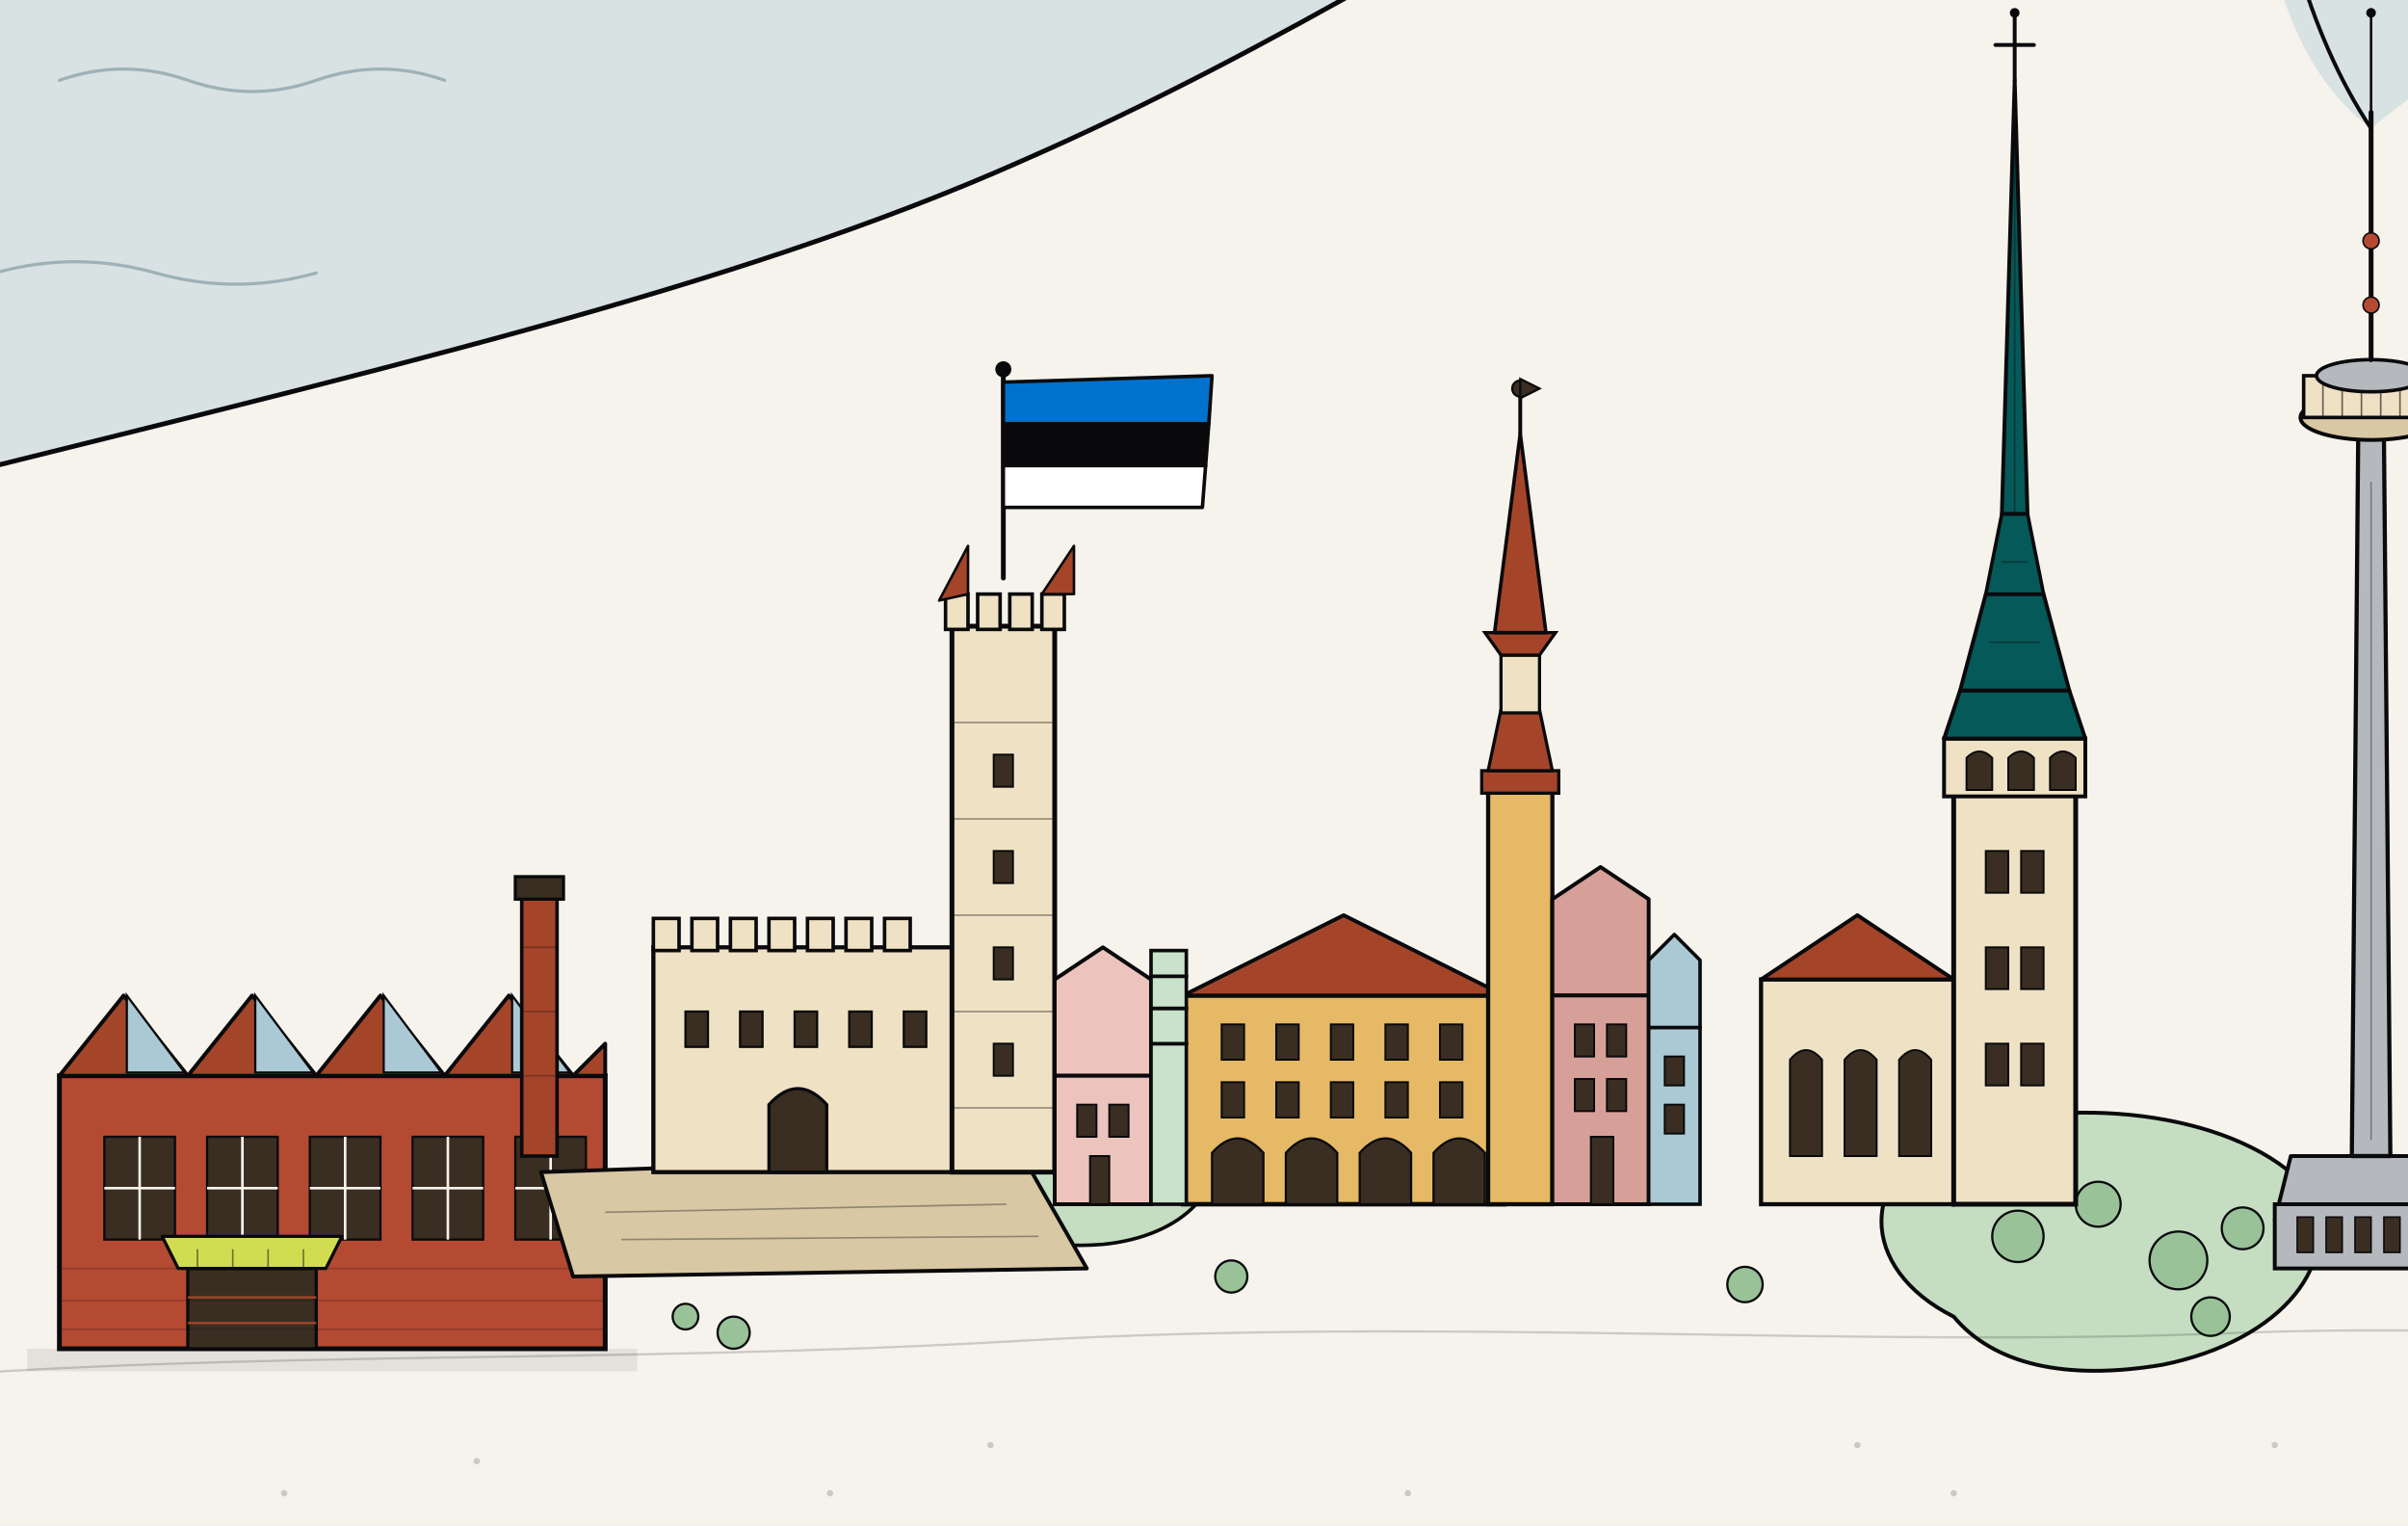
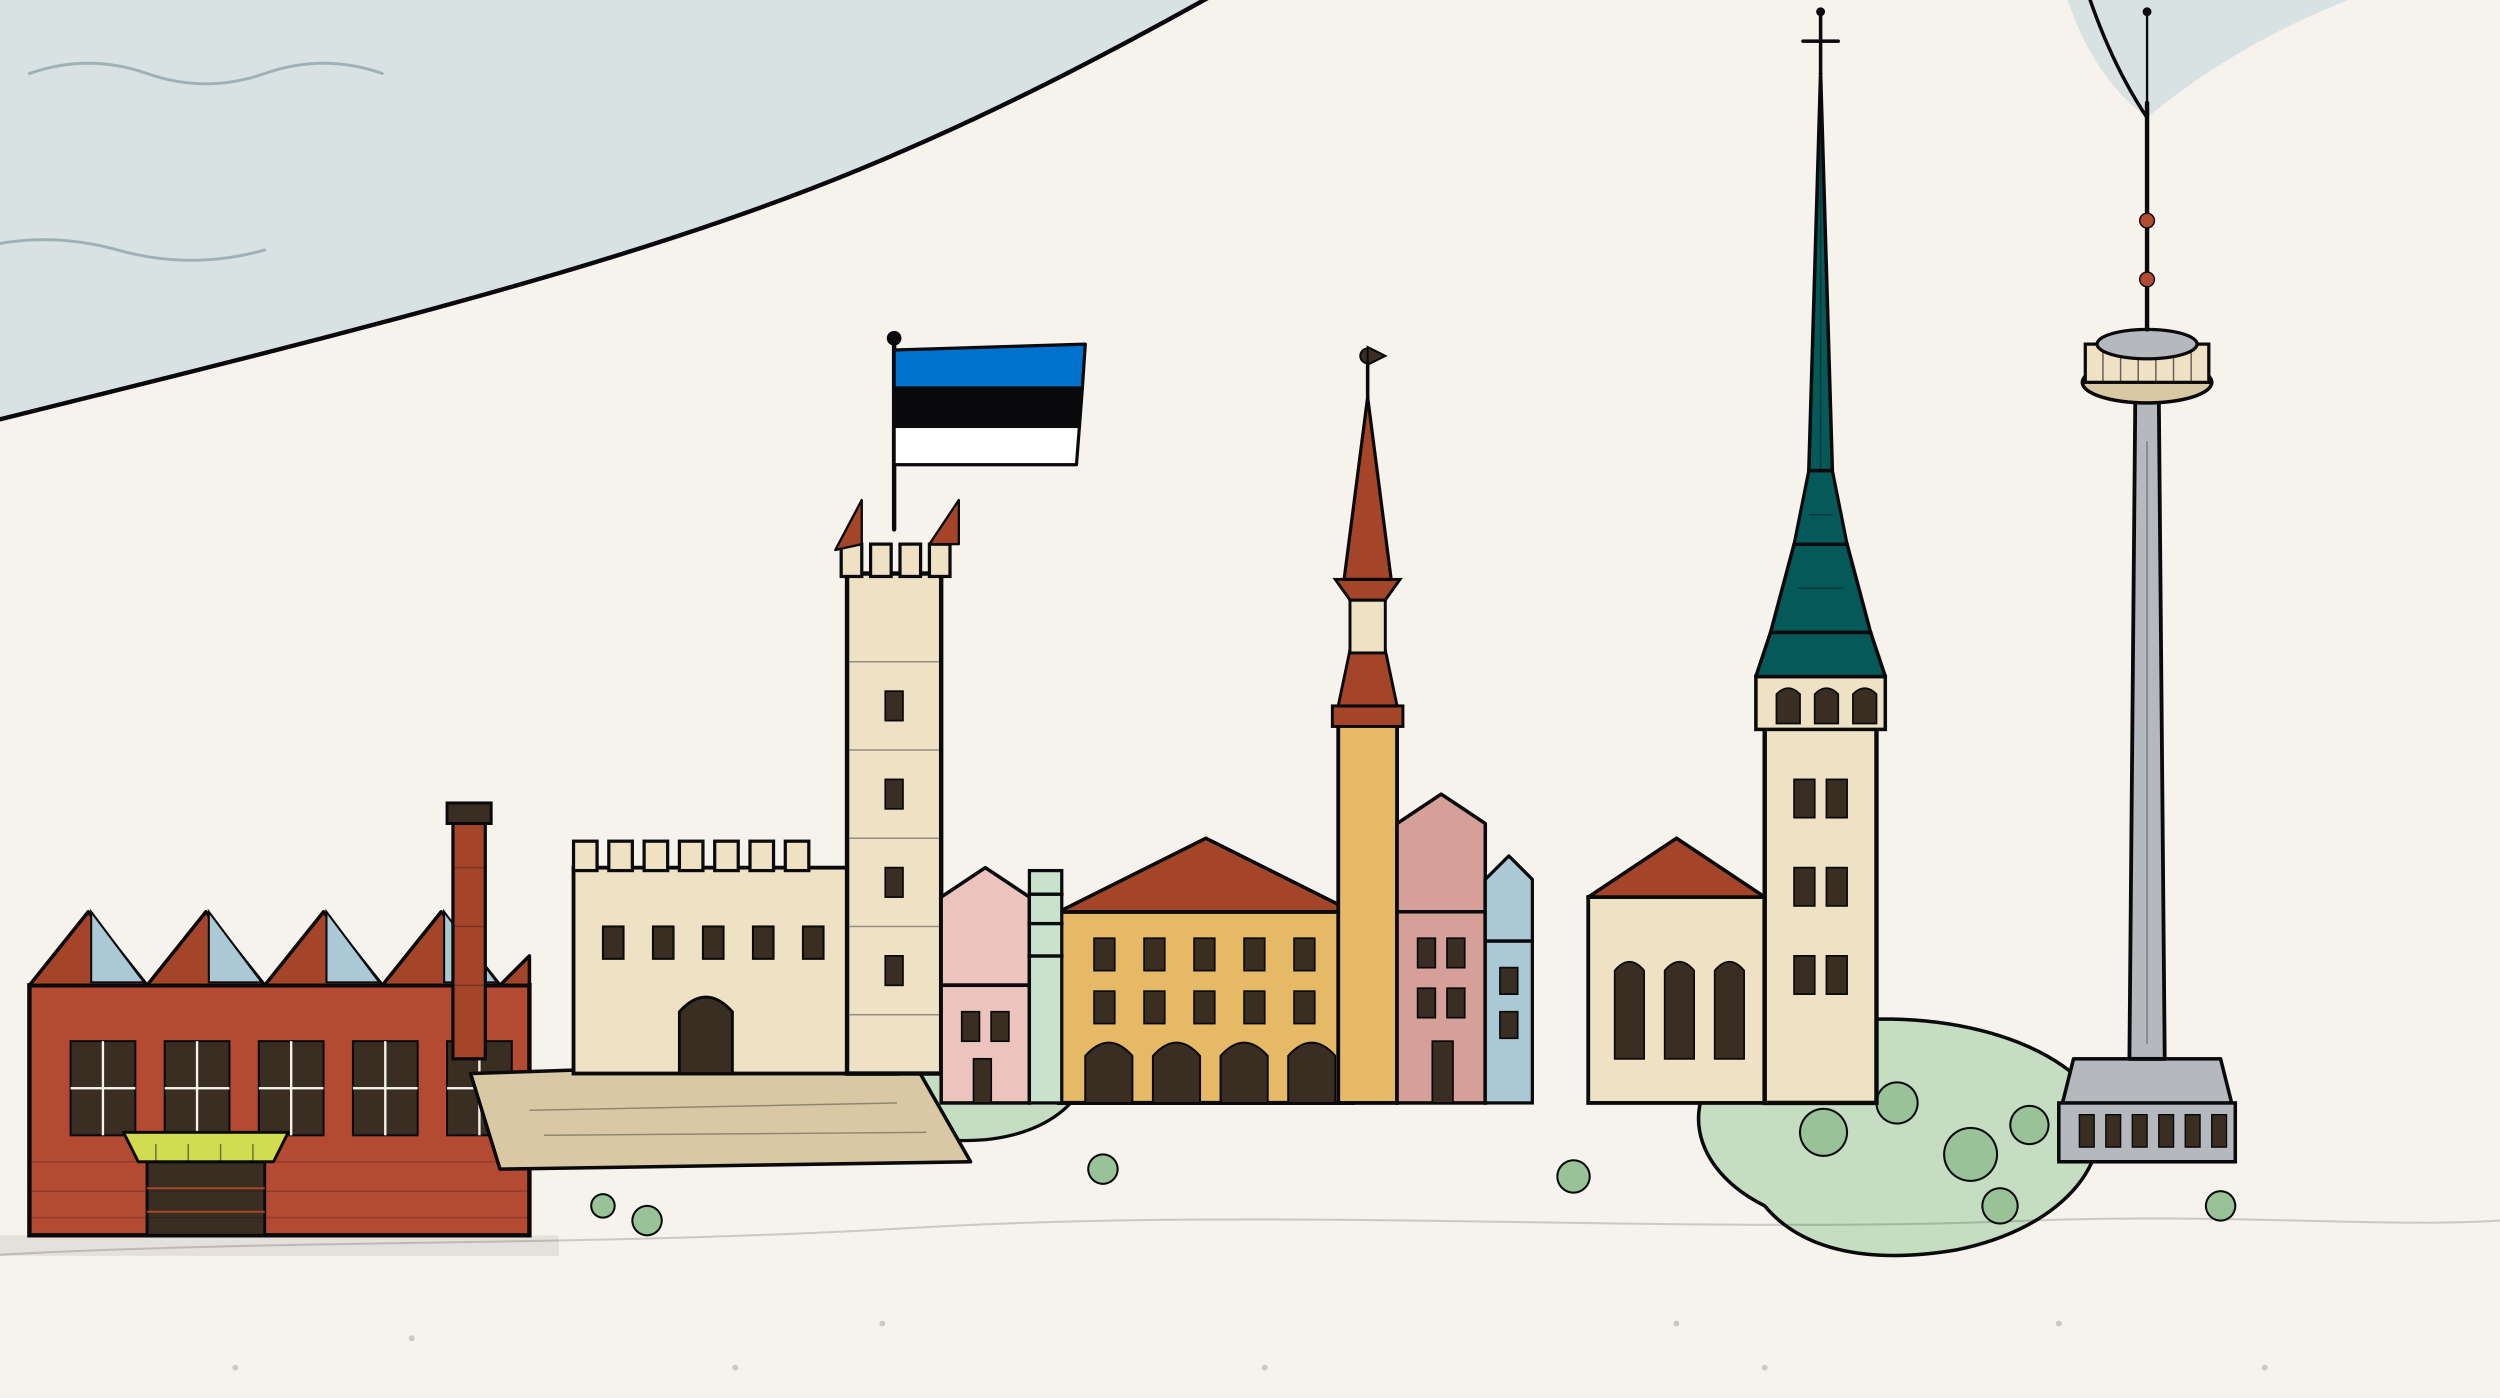
- <svg xmlns="http://www.w3.org/2000/svg" viewBox="83 150 1500 950" preserveAspectRatio="xMidYMid slice">
+ <svg xmlns="http://www.w3.org/2000/svg" viewBox="100 150 1700 950" preserveAspectRatio="xMidYMid slice">
  <rect width="1800" height="1200" fill="#f6f3ec" />
  <path d="M 0 0 L 1180 0 C 1020 90 880 180 720 250 C 540 330 320 380 0 460 Z" fill="#d9e2e3" />
  <path d="M 1800 0 L 1800 120 C 1700 140 1620 180 1560 230 C 1520 200 1500 150 1490 80 L 1490 0 Z" fill="#d9e2e3" />
  <g fill="none" stroke="#6e8a90" stroke-width="2" stroke-linecap="round" opacity="0.55">
    <path d="M 120 200 q 40 -14 80 0 t 80 0 t 80 0" stroke-dasharray="0 0" />
    <path d="M 80 320 q 50 -14 100 0 t 100 0" />
    <path d="M 460 140 q 36 -12 72 0 t 72 0" />
    <path d="M 760 80 q 30 -10 60 0 t 60 0" />
  </g>
  <path d="M 0 460 C 320 380 540 330 720 250 C 880 180 1020 90 1180 0" fill="none" stroke="#0a0a0c" stroke-width="3" stroke-linejoin="round" stroke-linecap="round" />
  <path d="M 1490 0 C 1500 90 1520 170 1560 230" fill="none" stroke="#0a0a0c" stroke-width="2.4" stroke-linejoin="round" />
  <path d="M 700 900 C 660 870 660 830 700 810 C 760 800 810 810 840 850 C 850 890 820 920 770 925 C 730 928 710 920 700 900 Z" fill="#c5dec2" stroke="#0a0a0c" stroke-width="2.2" stroke-linejoin="round" />
  <path d="M 1300 970 C 1240 940 1240 880 1300 855 C 1380 830 1480 845 1520 890 C 1545 935 1505 985 1430 1000 C 1370 1010 1325 1000 1300 970 Z" fill="#c5dec2" stroke="#0a0a0c" stroke-width="2.4" stroke-linejoin="round" />
  <g fill="#99c298" stroke="#0a0a0c" stroke-width="1.4">
    <circle cx="760" cy="870" r="14" />
    <circle cx="790" cy="855" r="11" />
    <circle cx="1340" cy="920" r="16" />
    <circle cx="1390" cy="900" r="14" />
    <circle cx="1440" cy="935" r="18" />
    <circle cx="1480" cy="915" r="13" />
  </g>
  <path d="M 0 1010 C 240 990 460 1000 720 985 C 980 970 1240 990 1480 980 C 1620 975 1720 985 1800 980" fill="none" stroke="#0a0a0c" stroke-width="1.4" opacity="0.18" />
  <g>
    <rect x="100" y="990" width="380" height="14" fill="#0a0a0c" opacity="0.08" />
    <rect x="120" y="820" width="340" height="170" fill="#b54a32" stroke="#0a0a0c" stroke-width="3" />
    <path d="M 120 820 L 160 770 L 200 820 L 240 770 L 280 820 L 320 770 L 360 820 L 400 770 L 440 820 L 460 800 L 460 820 Z" fill="#a4452a" stroke="#0a0a0c" stroke-width="2.4" stroke-linejoin="round" />
    <g stroke="#0a0a0c" stroke-width="1.4" fill="#aac9d4">
      <path d="M 162 770 L 162 818 L 198 818 Z" />
      <path d="M 242 770 L 242 818 L 278 818 Z" />
      <path d="M 322 770 L 322 818 L 358 818 Z" />
      <path d="M 402 770 L 402 818 L 438 818 Z" />
    </g>
    <g fill="#3a2e22" stroke="#0a0a0c" stroke-width="1.4">
      <rect x="148" y="858" width="44" height="64" />
      <rect x="212" y="858" width="44" height="64" />
      <rect x="276" y="858" width="44" height="64" />
      <rect x="340" y="858" width="44" height="64" />
      <rect x="404" y="858" width="44" height="64" />
    </g>
    <g stroke="#f6f3ec" stroke-width="1.6">
      <line x1="170" y1="858" x2="170" y2="922" />
      <line x1="148" y1="890" x2="192" y2="890" />
      <line x1="234" y1="858" x2="234" y2="922" />
      <line x1="212" y1="890" x2="256" y2="890" />
      <line x1="298" y1="858" x2="298" y2="922" />
      <line x1="276" y1="890" x2="320" y2="890" />
      <line x1="362" y1="858" x2="362" y2="922" />
      <line x1="340" y1="890" x2="384" y2="890" />
      <line x1="426" y1="858" x2="426" y2="922" />
      <line x1="404" y1="890" x2="448" y2="890" />
    </g>
    <rect x="200" y="940" width="80" height="50" fill="#3a2e22" stroke="#0a0a0c" stroke-width="2" />
    <g stroke="#a4452a" stroke-width="1.4">
      <line x1="200" y1="958" x2="280" y2="958" />
      <line x1="200" y1="974" x2="280" y2="974" />
    </g>
    <path d="M 184 920 L 296 920 L 286 940 L 194 940 Z" fill="#d2dc50" stroke="#0a0a0c" stroke-width="2" stroke-linejoin="round" />
    <g stroke="#0a0a0c" stroke-width="1" opacity="0.5">
      <line x1="206" y1="928" x2="206" y2="940" />
      <line x1="228" y1="928" x2="228" y2="940" />
      <line x1="250" y1="928" x2="250" y2="940" />
      <line x1="272" y1="928" x2="272" y2="940" />
    </g>
    <g stroke="#0a0a0c" stroke-width="1" opacity="0.22">
      <line x1="120" y1="940" x2="200" y2="940" />
      <line x1="280" y1="940" x2="460" y2="940" />
      <line x1="120" y1="960" x2="460" y2="960" />
      <line x1="120" y1="978" x2="460" y2="978" />
    </g>
    <rect x="408" y="700" width="22" height="170" fill="#a4452a" stroke="#0a0a0c" stroke-width="2.2" />
    <rect x="404" y="696" width="30" height="14" fill="#3a2e22" stroke="#0a0a0c" stroke-width="2" />
    <g stroke="#0a0a0c" stroke-width="1" opacity="0.3">
      <line x1="408" y1="740" x2="430" y2="740" />
      <line x1="408" y1="780" x2="430" y2="780" />
      <line x1="408" y1="820" x2="430" y2="820" />
    </g>
  </g>
  <g>
    <path d="M 420 880 L 720 870 L 740 905 L 760 940 L 440 945 Z" fill="#d8c8a4" stroke="#0a0a0c" stroke-width="2.4" stroke-linejoin="round" />
    <g stroke="#0a0a0c" stroke-width="1" opacity="0.35">
      <line x1="460" y1="905" x2="710" y2="900" />
      <line x1="470" y1="922" x2="730" y2="920" />
    </g>
    <rect x="490" y="740" width="220" height="140" fill="#efe1c4" stroke="#0a0a0c" stroke-width="2.6" />
    <g fill="#efe1c4" stroke="#0a0a0c" stroke-width="2.2">
      <rect x="490" y="722" width="16" height="20" />
      <rect x="514" y="722" width="16" height="20" />
      <rect x="538" y="722" width="16" height="20" />
      <rect x="562" y="722" width="16" height="20" />
      <rect x="586" y="722" width="16" height="20" />
      <rect x="610" y="722" width="16" height="20" />
      <rect x="634" y="722" width="16" height="20" />
    </g>
    <g fill="#3a2e22" stroke="#0a0a0c" stroke-width="1.4">
      <rect x="510" y="780" width="14" height="22" />
      <rect x="544" y="780" width="14" height="22" />
      <rect x="578" y="780" width="14" height="22" />
      <rect x="612" y="780" width="14" height="22" />
      <rect x="646" y="780" width="14" height="22" />
    </g>
    <path d="M 562 880 L 562 838 Q 580 818 598 838 L 598 880 Z" fill="#3a2e22" stroke="#0a0a0c" stroke-width="2" />
    <rect x="676" y="540" width="64" height="340" fill="#efe1c4" stroke="#0a0a0c" stroke-width="3" />
    <g stroke="#0a0a0c" stroke-width="1" opacity="0.4">
      <line x1="676" y1="600" x2="740" y2="600" />
      <line x1="676" y1="660" x2="740" y2="660" />
      <line x1="676" y1="720" x2="740" y2="720" />
      <line x1="676" y1="780" x2="740" y2="780" />
      <line x1="676" y1="840" x2="740" y2="840" />
    </g>
    <g fill="#3a2e22" stroke="#0a0a0c" stroke-width="1.2">
      <rect x="702" y="620" width="12" height="20" />
      <rect x="702" y="680" width="12" height="20" />
      <rect x="702" y="740" width="12" height="20" />
      <rect x="702" y="800" width="12" height="20" />
    </g>
    <g fill="#efe1c4" stroke="#0a0a0c" stroke-width="2.2">
      <rect x="672" y="520" width="14" height="22" />
      <rect x="692" y="520" width="14" height="22" />
      <rect x="712" y="520" width="14" height="22" />
      <rect x="732" y="520" width="14" height="22" />
    </g>
    <polygon points="668,524 686,490 686,520" fill="#a4452a" stroke="#0a0a0c" stroke-width="1.6" stroke-linejoin="round" />
    <polygon points="732,520 752,520 752,490" fill="#a4452a" stroke="#0a0a0c" stroke-width="1.6" stroke-linejoin="round" />
    <line x1="708" y1="510" x2="708" y2="380" stroke="#0a0a0c" stroke-width="3" stroke-linecap="round" />
    <path d="M 708 388 L 838 384 L 836 414 L 708 414 Z" fill="#0072CE" stroke="#0a0a0c" stroke-width="2.2" stroke-linejoin="round" />
    <path d="M 708 414 L 836 414 L 834 440 L 708 440 Z" fill="#0a0a0c" stroke="#0a0a0c" stroke-width="2.2" stroke-linejoin="round" />
    <path d="M 708 440 L 834 440 L 832 466 L 708 466 Z" fill="#ffffff" stroke="#0a0a0c" stroke-width="2.2" stroke-linejoin="round" />
    <circle cx="708" cy="380" r="5" fill="#0a0a0c" />
  </g>
  <g>
    <rect x="820" y="770" width="200" height="130" fill="#e5b966" stroke="#0a0a0c" stroke-width="2.8" />
    <polygon points="820,770 920,720 1020,770" fill="#a4452a" stroke="#0a0a0c" stroke-width="2.4" stroke-linejoin="round" />
    <g fill="#3a2e22" stroke="#0a0a0c" stroke-width="1.4">
      <path d="M 838 900 L 838 868 Q 854 850 870 868 L 870 900 Z" />
      <path d="M 884 900 L 884 868 Q 900 850 916 868 L 916 900 Z" />
      <path d="M 930 900 L 930 868 Q 946 850 962 868 L 962 900 Z" />
      <path d="M 976 900 L 976 868 Q 992 850 1008 868 L 1008 900 Z" />
    </g>
    <g fill="#3a2e22" stroke="#0a0a0c" stroke-width="1.2">
      <rect x="844" y="788" width="14" height="22" />
      <rect x="878" y="788" width="14" height="22" />
      <rect x="912" y="788" width="14" height="22" />
      <rect x="946" y="788" width="14" height="22" />
      <rect x="980" y="788" width="14" height="22" />
      <rect x="844" y="824" width="14" height="22" />
      <rect x="878" y="824" width="14" height="22" />
      <rect x="912" y="824" width="14" height="22" />
      <rect x="946" y="824" width="14" height="22" />
      <rect x="980" y="824" width="14" height="22" />
    </g>
    <rect x="1010" y="640" width="40" height="260" fill="#e5b966" stroke="#0a0a0c" stroke-width="2.6" />
    <rect x="1006" y="630" width="48" height="14" fill="#a4452a" stroke="#0a0a0c" stroke-width="2" />
    <polygon points="1010,630 1050,630 1042,592 1018,592" fill="#a4452a" stroke="#0a0a0c" stroke-width="2" stroke-linejoin="round" />
    <rect x="1018" y="558" width="24" height="36" fill="#efe1c4" stroke="#0a0a0c" stroke-width="2" />
    <polygon points="1018,558 1042,558 1052,544 1008,544" fill="#a4452a" stroke="#0a0a0c" stroke-width="2" />
    <polygon points="1014,544 1046,544 1030,420" fill="#a4452a" stroke="#0a0a0c" stroke-width="2.2" stroke-linejoin="round" />
    <line x1="1030" y1="420" x2="1030" y2="394" stroke="#0a0a0c" stroke-width="2.4" stroke-linecap="round" />
    <circle cx="1030" cy="392" r="5" fill="#3a2e22" stroke="#0a0a0c" stroke-width="1.4" />
    <polygon points="1030,386 1042,392 1030,398" fill="#3a2e22" stroke="#0a0a0c" stroke-width="1.4" />
    <polygon points="740,820 740,760 770,740 800,760 800,820" fill="#ecc4bd" stroke="#0a0a0c" stroke-width="2.4" stroke-linejoin="round" />
    <rect x="740" y="820" width="60" height="80" fill="#ecc4bd" stroke="#0a0a0c" stroke-width="2.4" />
    <rect x="754" y="838" width="12" height="20" fill="#3a2e22" stroke="#0a0a0c" stroke-width="1.2" />
    <rect x="774" y="838" width="12" height="20" fill="#3a2e22" stroke="#0a0a0c" stroke-width="1.2" />
    <rect x="762" y="870" width="12" height="30" fill="#3a2e22" stroke="#0a0a0c" stroke-width="1.2" />
    <rect x="800" y="800" width="22" height="100" fill="#c8e2cb" stroke="#0a0a0c" stroke-width="2.2" />
    <polygon points="800,800 800,778 822,778 822,800" fill="#c8e2cb" stroke="#0a0a0c" stroke-width="2.2" />
    <polygon points="800,778 800,758 822,758 822,778" fill="#c8e2cb" stroke="#0a0a0c" stroke-width="2.2" />
    <polygon points="800,758 800,742 822,742 822,758" fill="#c8e2cb" stroke="#0a0a0c" stroke-width="2.2" />
    <polygon points="1050,770 1050,710 1080,690 1110,710 1110,770" fill="#d6a098" stroke="#0a0a0c" stroke-width="2.4" stroke-linejoin="round" />
    <rect x="1050" y="770" width="60" height="130" fill="#d6a098" stroke="#0a0a0c" stroke-width="2.4" />
    <rect x="1064" y="788" width="12" height="20" fill="#3a2e22" stroke="#0a0a0c" stroke-width="1.2" />
    <rect x="1084" y="788" width="12" height="20" fill="#3a2e22" stroke="#0a0a0c" stroke-width="1.2" />
    <rect x="1064" y="822" width="12" height="20" fill="#3a2e22" stroke="#0a0a0c" stroke-width="1.2" />
    <rect x="1084" y="822" width="12" height="20" fill="#3a2e22" stroke="#0a0a0c" stroke-width="1.2" />
    <rect x="1074" y="858" width="14" height="42" fill="#3a2e22" stroke="#0a0a0c" stroke-width="1.2" />
    <polygon points="1110,790 1110,748 1126,732 1142,748 1142,790" fill="#aac9d4" stroke="#0a0a0c" stroke-width="2.2" stroke-linejoin="round" />
    <rect x="1110" y="790" width="32" height="110" fill="#aac9d4" stroke="#0a0a0c" stroke-width="2.2" />
    <rect x="1120" y="808" width="12" height="18" fill="#3a2e22" stroke="#0a0a0c" stroke-width="1.2" />
    <rect x="1120" y="838" width="12" height="18" fill="#3a2e22" stroke="#0a0a0c" stroke-width="1.2" />
  </g>
  <g>
    <rect x="1180" y="760" width="120" height="140" fill="#efe1c4" stroke="#0a0a0c" stroke-width="2.6" />
    <polygon points="1180,760 1240,720 1300,760" fill="#a4452a" stroke="#0a0a0c" stroke-width="2.4" stroke-linejoin="round" />
    <g fill="#3a2e22" stroke="#0a0a0c" stroke-width="1.2">
      <path d="M 1198 870 L 1198 810 Q 1208 798 1218 810 L 1218 870 Z" />
      <path d="M 1232 870 L 1232 810 Q 1242 798 1252 810 L 1252 870 Z" />
      <path d="M 1266 870 L 1266 810 Q 1276 798 1286 810 L 1286 870 Z" />
    </g>
    <rect x="1300" y="640" width="76" height="260" fill="#efe1c4" stroke="#0a0a0c" stroke-width="3" />
    <g fill="#3a2e22" stroke="#0a0a0c" stroke-width="1.2">
      <rect x="1320" y="680" width="14" height="26" />
      <rect x="1342" y="680" width="14" height="26" />
      <rect x="1320" y="740" width="14" height="26" />
      <rect x="1342" y="740" width="14" height="26" />
      <rect x="1320" y="800" width="14" height="26" />
      <rect x="1342" y="800" width="14" height="26" />
    </g>
    <rect x="1294" y="610" width="88" height="36" fill="#efe1c4" stroke="#0a0a0c" stroke-width="2.4" />
    <g fill="#3a2e22" stroke="#0a0a0c" stroke-width="1.2">
      <path d="M 1308 642 L 1308 622 Q 1316 614 1324 622 L 1324 642 Z" />
      <path d="M 1334 642 L 1334 622 Q 1342 614 1350 622 L 1350 642 Z" />
      <path d="M 1360 642 L 1360 622 Q 1368 614 1376 622 L 1376 642 Z" />
    </g>
    <polygon points="1294,610 1382,610 1372,580 1304,580" fill="#055959" stroke="#0a0a0c" stroke-width="2.4" stroke-linejoin="round" />
    <polygon points="1304,580 1372,580 1356,520 1320,520" fill="#055959" stroke="#0a0a0c" stroke-width="2.4" stroke-linejoin="round" />
    <polygon points="1320,520 1356,520 1346,470 1330,470" fill="#055959" stroke="#0a0a0c" stroke-width="2.2" stroke-linejoin="round" />
    <polygon points="1330,470 1346,470 1338,200" fill="#055959" stroke="#0a0a0c" stroke-width="2.4" stroke-linejoin="round" />
    <line x1="1338" y1="220" x2="1338" y2="470" stroke="#0a0a0c" stroke-width="1" opacity="0.4" />
    <line x1="1330" y1="500" x2="1346" y2="500" stroke="#0a0a0c" stroke-width="1" opacity="0.4" />
    <line x1="1322" y1="550" x2="1354" y2="550" stroke="#0a0a0c" stroke-width="1" opacity="0.4" />
    <line x1="1338" y1="200" x2="1338" y2="160" stroke="#0a0a0c" stroke-width="2.4" stroke-linecap="round" />
    <line x1="1326" y1="178" x2="1350" y2="178" stroke="#0a0a0c" stroke-width="2.4" stroke-linecap="round" />
    <circle cx="1338" cy="158" r="3" fill="#0a0a0c" />
  </g>
  <g>
    <polygon points="1500,910 1620,910 1610,870 1510,870" fill="#b5b9be" stroke="#0a0a0c" stroke-width="2.4" stroke-linejoin="round" />
    <rect x="1500" y="900" width="120" height="40" fill="#b5b9be" stroke="#0a0a0c" stroke-width="2.4" />
    <g fill="#3a2e22" stroke="#0a0a0c" stroke-width="1">
      <rect x="1514" y="908" width="10" height="22" />
      <rect x="1532" y="908" width="10" height="22" />
      <rect x="1550" y="908" width="10" height="22" />
      <rect x="1568" y="908" width="10" height="22" />
      <rect x="1586" y="908" width="10" height="22" />
      <rect x="1604" y="908" width="10" height="22" />
    </g>
    <polygon points="1548,870 1572,870 1568,420 1552,420" fill="#b5b9be" stroke="#0a0a0c" stroke-width="2.6" stroke-linejoin="round" />
    <line x1="1560" y1="450" x2="1560" y2="860" stroke="#0a0a0c" stroke-width="1" opacity="0.35" />
    <ellipse cx="1560" cy="410" rx="44" ry="14" fill="#d8c8a4" stroke="#0a0a0c" stroke-width="2.4" />
    <rect x="1518" y="384" width="84" height="26" fill="#efe1c4" stroke="#0a0a0c" stroke-width="2.2" />
    <g stroke="#0a0a0c" stroke-width="1" opacity="0.6">
      <line x1="1530" y1="384" x2="1530" y2="410" />
      <line x1="1542" y1="384" x2="1542" y2="410" />
      <line x1="1554" y1="384" x2="1554" y2="410" />
      <line x1="1566" y1="384" x2="1566" y2="410" />
      <line x1="1578" y1="384" x2="1578" y2="410" />
      <line x1="1590" y1="384" x2="1590" y2="410" />
    </g>
    <ellipse cx="1560" cy="384" rx="34" ry="10" fill="#b5b9be" stroke="#0a0a0c" stroke-width="2.2" />
    <line x1="1560" y1="374" x2="1560" y2="220" stroke="#0a0a0c" stroke-width="3" stroke-linecap="round" />
    <line x1="1560" y1="240" x2="1560" y2="160" stroke="#0a0a0c" stroke-width="1.6" stroke-linecap="round" />
    <circle cx="1560" cy="158" r="3" fill="#0a0a0c" />
    <circle cx="1560" cy="300" r="5" fill="#b54a32" stroke="#0a0a0c" stroke-width="1" />
    <circle cx="1560" cy="340" r="5" fill="#b54a32" stroke="#0a0a0c" stroke-width="1" />
  </g>
  <g fill="#99c298" stroke="#0a0a0c" stroke-width="1.4">
    <circle cx="540" cy="980" r="10" />
    <circle cx="510" cy="970" r="8" />
    <circle cx="850" cy="945" r="10" />
    <circle cx="1170" cy="950" r="11" />
    <circle cx="1460" cy="970" r="12" />
    <circle cx="1610" cy="970" r="10" />
  </g>
  <g fill="#0a0a0c" opacity="0.18">
    <circle cx="260" cy="1080" r="2" />
    <circle cx="430" cy="1110" r="2" />
    <circle cx="600" cy="1080" r="2" />
    <circle cx="780" cy="1120" r="2" />
    <circle cx="960" cy="1080" r="2" />
    <circle cx="1120" cy="1110" r="2" />
    <circle cx="1300" cy="1080" r="2" />
    <circle cx="1470" cy="1120" r="2" />
    <circle cx="1640" cy="1080" r="2" />
    <circle cx="180" cy="1140" r="2" />
    <circle cx="380" cy="1060" r="2" />
    <circle cx="700" cy="1050" r="2" />
    <circle cx="900" cy="1150" r="2" />
    <circle cx="1240" cy="1050" r="2" />
    <circle cx="1500" cy="1050" r="2" />
    <circle cx="1720" cy="1140" r="2" />
  </g>
</svg>
